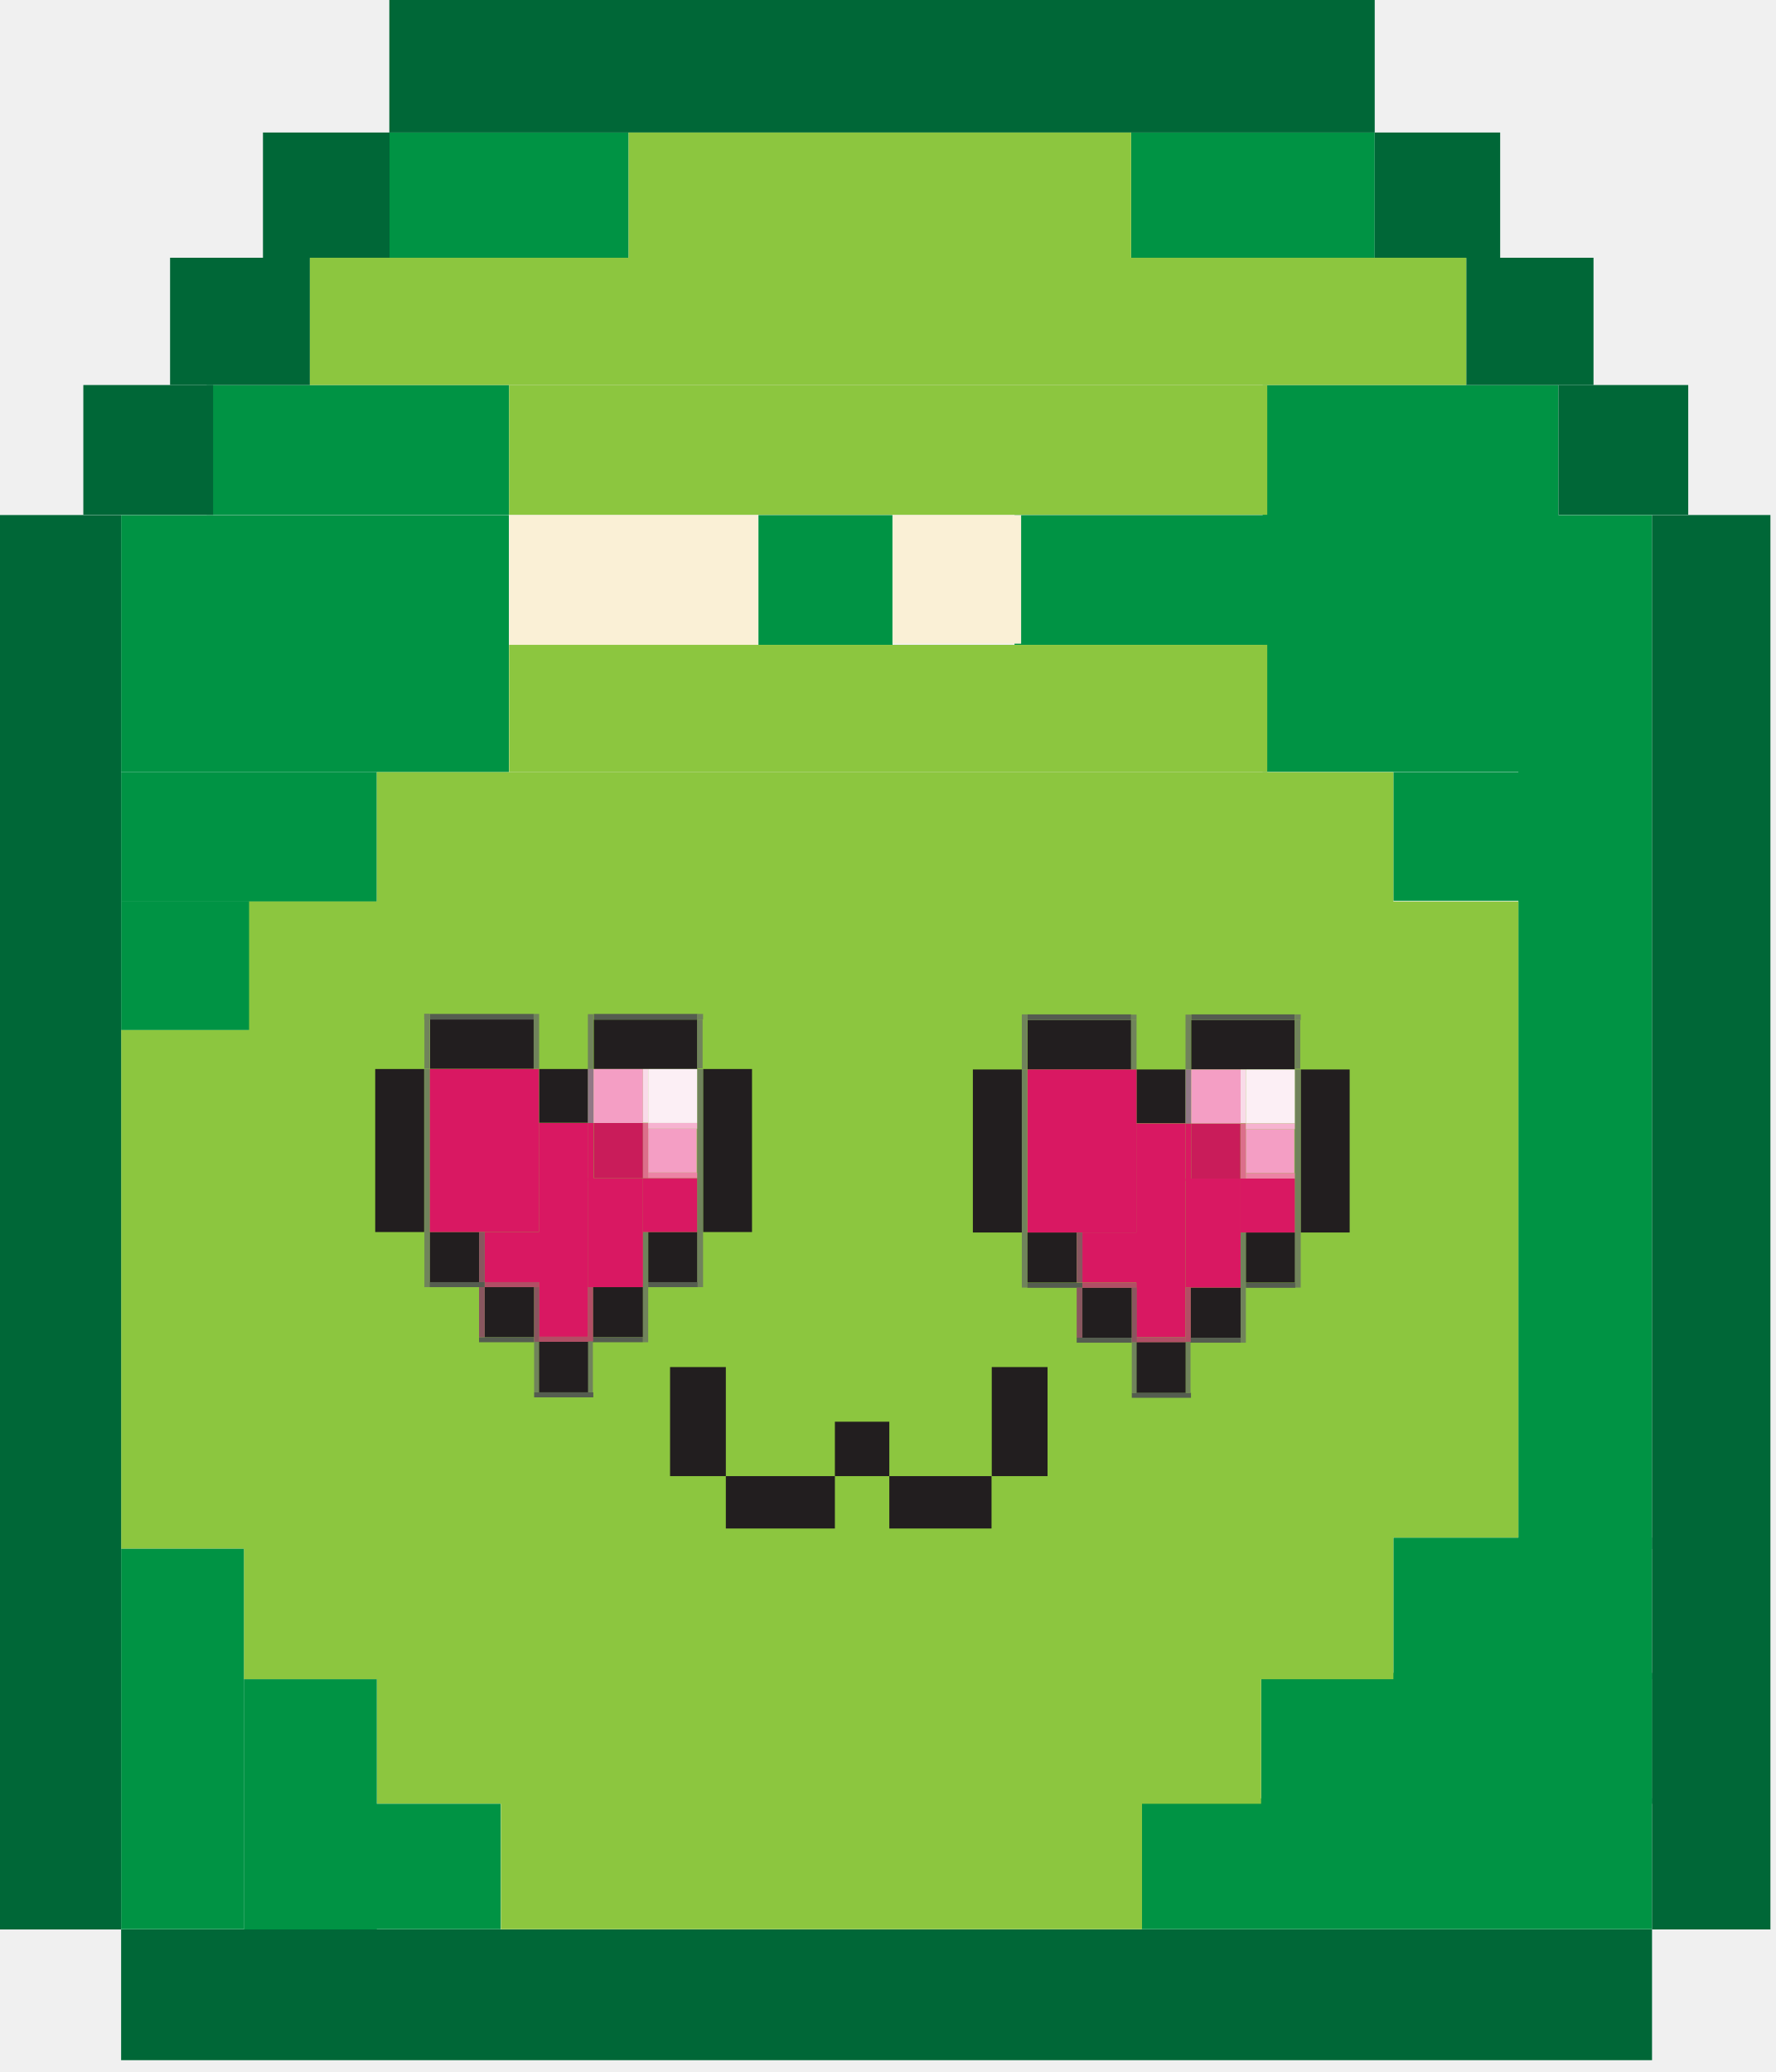
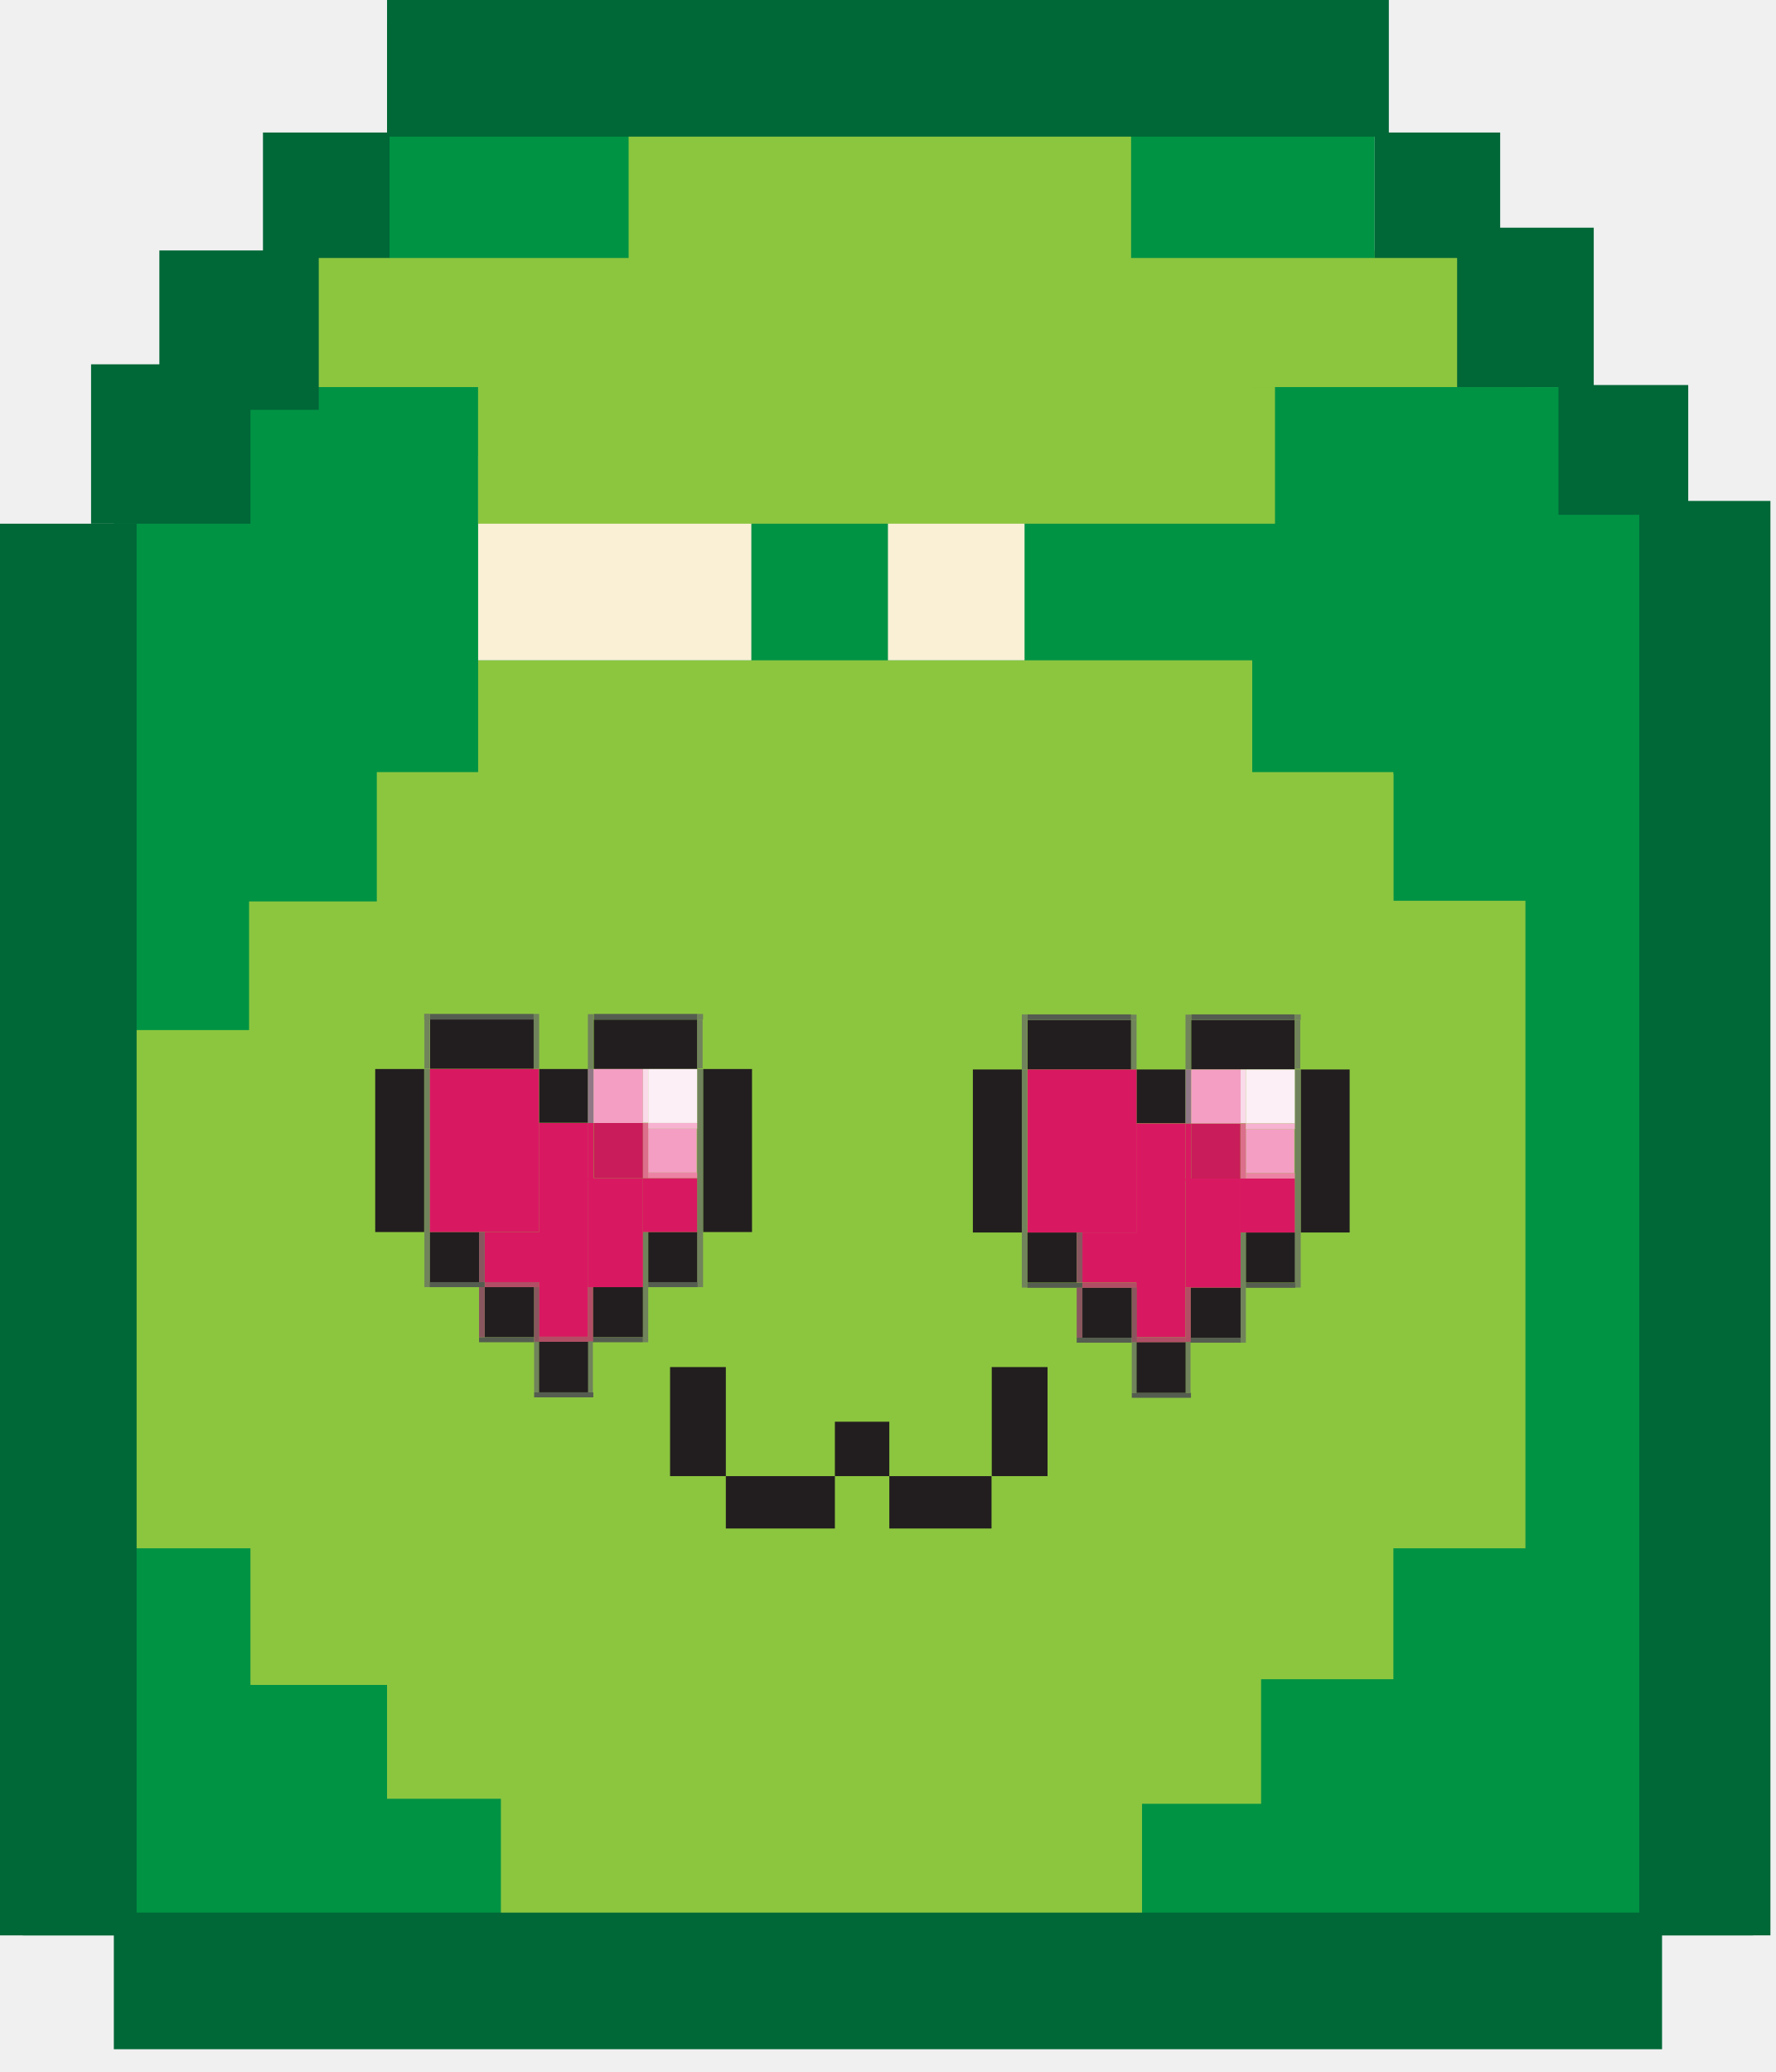
<svg xmlns="http://www.w3.org/2000/svg" width="78" height="91" viewBox="0 0 78 91" fill="none">
-   <g clip-path="url(#clip0_622_6552)">
-     <path d="M55.66 22.62H44.56V28.32H55.66V22.62Z" fill="#009344" />
-     <path d="M68.45 16.91H55.46V33.9H68.45V16.91Z" fill="#009344" />
+   <g clip-path="url(#clip0_1474_13870)">
+     <path d="M71 24H6V86H71V24Z" fill="#8CC63F" />
+     <path d="M27 12H9V23H27V12Z" fill="#009344" />
+     <path d="M56 22H20V29H56V22Z" fill="#009344" />
+     <path d="M67 11H12V20H67V11Z" fill="#8CC63F" />
+     <path d="M68.44 33.91H61.2V39.56H68.44V33.91Z" fill="#009344" />
+     <path d="M73 18H67V83H73V18Z" fill="#009344" />
+     <path d="M60 1H17V19H60V1Z" fill="#8CC63F" />
    <path d="M60.38 5.82H49.68V11.33H60.38V5.82Z" fill="#009344" />
-     <path d="M68.44 33.91H61.2V39.56H68.44V33.91Z" fill="#009344" />
-     <path d="M72.56 22.62H66.69V68.03H72.56V22.62Z" fill="#009344" />
-     <path d="M72.56 67.53H61.2V73.75H72.56V67.53Z" fill="#009344" />
-     <path d="M72.57 73.47H55.39V79.22H72.57V73.47Z" fill="#009344" />
-     <path d="M72.56 78.98H50.15V84.73H72.56V78.98Z" fill="#009344" />
+     <path d="M77 68H61V84H77V68Z" fill="#009344" />
+     <path d="M75 73H55V84H75V73Z" fill="#009344" />
+     <path d="M77 79H50V85H77V79Z" fill="#009344" />
    <path d="M27.61 5.82H17.1V11.33H27.61V5.82Z" fill="#009344" />
-     <path d="M22.36 16.91H9.08V22.61H22.36V16.91Z" fill="#009344" />
-     <path d="M22.35 22.62H5.32V33.91H22.35V22.62Z" fill="#009344" />
    <path d="M10.97 39.59H5.32V45.24H10.97V39.59Z" fill="#009344" />
+     <path d="M69 17H55V34H69V17Z" fill="#009344" />
    <path d="M16.55 33.91H5.32V39.6H16.55V33.91Z" fill="#009344" />
    <path d="M39.2 22.62H33.31V28.32H39.2V22.62Z" fill="#009344" />
-     <path d="M55.66 28.32H22.36V33.91H55.66V28.32Z" fill="#8CC63F" />
+     <path d="M21 17H5V53H21V17Z" fill="#009344" />
    <path d="M61.2 33.91H16.55V41.67H61.2V33.91Z" fill="#8CC63F" />
    <path d="M66.69 39.59H10.94V67.53H66.69V39.59Z" fill="#8CC63F" />
    <path d="M11.38 45.24H5.32V68.02H11.38V45.24Z" fill="#8CC63F" />
    <path d="M61.2 66.69H10.71V73.75H61.2V66.69Z" fill="#8CC63F" />
    <path d="M55.39 73.08H16.55V79.22H55.39V73.08Z" fill="#8CC63F" />
    <path d="M50.16 78.98H22V84.73H50.16V78.98Z" fill="#8CC63F" />
-     <path d="M10.71 68.02H5.32V84.73H10.71V68.02Z" fill="#009344" />
-     <path d="M16.55 73.75H10.71V84.74H16.55V73.75Z" fill="#009344" />
-     <path d="M21.99 79.22H16.48V84.73H21.99V79.22Z" fill="#009344" />
-     <path d="M60.38 0H17.1V5.82H60.38V0Z" fill="#006737" />
-     <path d="M77.76 22.62H72.56V84.74H77.76V22.62Z" fill="#006737" />
-     <path d="M72.56 84.74H5.32V90.48H72.56V84.74Z" fill="#006737" />
-     <path d="M5.32 22.62H0V84.74H5.32V22.62Z" fill="#006737" />
-     <path d="M9.36 16.91H3.66V22.61H9.36V16.91Z" fill="#006737" />
-     <path d="M13.61 11.32H7.47V16.91H13.61V11.32Z" fill="#006737" />
+     <path d="M11 68H1V85H11V68Z" fill="#009344" />
+     <path d="M17 74H6V85H17V74Z" fill="#009344" />
+     <path d="M22 79H7V85H22V79Z" fill="#009344" />
+     <path d="M61 0H17V6H61V0Z" fill="#006737" />
+     <path d="M78 22H72V85H78V22Z" fill="#006737" />
+     <path d="M73 84H5V90H73V84Z" fill="#006737" />
+     <path d="M6 23H0V85H6V23Z" fill="#006737" />
+     <path d="M11 16H4V23H11V16Z" fill="#006737" />
+     <path d="M14 11H7V18H14V11Z" fill="#006737" />
    <path d="M17.11 5.82H11.55V11.33H17.11V5.82Z" fill="#006737" />
    <path d="M65.89 5.82H60.38V11.33H65.89V5.82Z" fill="#006737" />
-     <path d="M69.99 11.32H64.4V16.91H69.99V11.32Z" fill="#006737" />
+     <path d="M70 10H64V17H70V10Z" fill="#006737" />
    <path d="M74.15 16.91H68.45V22.61H74.15V16.91Z" fill="#006737" />
-     <path d="M44.85 22.62H39.2V28.27H44.85V22.62Z" fill="#FAF0D6" />
-     <path d="M33.31 22.62H22.36V28.32H33.31V22.62Z" fill="#FAF0D6" />
-     <path d="M49.68 5.82H27.61V11.33H49.68V5.82Z" fill="#8CC63F" />
-     <path d="M64.4 11.32H13.61V16.91H64.4V11.32Z" fill="#8CC63F" />
-     <path d="M55.66 16.91H22.36V22.61H55.66V16.91Z" fill="#8CC63F" />
+     <path d="M45 22H39V29H45V22Z" fill="#FAF0D6" />
+     <path d="M33 20H21V29H33V20Z" fill="#FAF0D6" />
+     <path d="M56 17H21V23H56V17Z" fill="#8CC63F" />
    <path d="M23.44 44.77H18.89V46.94H23.44V44.77Z" fill="#221E1F" />
    <path d="M23.44 44.53H18.89V44.78H23.44V44.53Z" fill="#555D50" />
    <path d="M18.88 44.53H18.64V46.94H18.88V44.53Z" fill="#70835B" />
    <path d="M23.68 44.77H23.44V46.94H23.68V44.77Z" fill="#70835B" />
    <path d="M23.68 44.53H23.44V44.77H23.68V44.53Z" fill="#70835B" />
    <path d="M18.88 44.53H18.63V44.78H18.88V44.53Z" fill="#70835B" />
    <path d="M30.63 44.78H26.08V46.95H30.63V44.78Z" fill="#221E1F" />
    <path d="M30.63 44.53H26.08V44.78H30.63V44.53Z" fill="#555D50" />
    <path d="M26.06 44.54H25.82V46.95H26.06V44.54Z" fill="#70835B" />
    <path d="M30.86 44.78H30.62V46.92H30.86V44.78Z" fill="#70835B" />
    <path d="M30.88 44.53H30.62V44.78H30.88V44.53Z" fill="#70835B" />
    <path d="M25.83 46.95H23.68V49.31H25.83V46.95Z" fill="#221E1F" />
    <path d="M33.03 46.95H30.88V54.11H33.03V46.95Z" fill="#221E1F" />
    <path d="M18.63 46.95H16.48V54.11H18.63V46.95Z" fill="#221E1F" />
    <path d="M30.64 54.11H28.47V56.31H30.64V54.11Z" fill="#221E1F" />
    <path d="M28.24 56.53H26.04V58.73H28.24V56.53Z" fill="#221E1F" />
    <path d="M25.84 58.91H23.67V61.15H25.84V58.91Z" fill="#221E1F" />
    <path d="M23.46 56.53H21.29V58.73H23.46V56.53Z" fill="#221E1F" />
    <path d="M21.04 54.11H18.87V56.31H21.04V54.11Z" fill="#221E1F" />
    <path d="M18.88 46.95H18.64V56.53H18.88V46.95Z" fill="#70835B" />
    <path d="M30.88 46.95H30.62V56.53H30.88V46.95Z" fill="#70835B" />
    <path d="M21.29 56.31H18.87V56.53H21.29V56.31Z" fill="#555D50" />
    <path d="M23.46 58.73H21.04V58.95H23.46V58.73Z" fill="#555D50" />
    <path d="M26.06 61.15H23.46V61.37H26.06V61.15Z" fill="#555D50" />
    <path d="M28.24 58.73H25.94V58.95H28.24V58.73Z" fill="#555D50" />
    <path d="M23.67 58.91H23.46V61.15H23.67V58.91Z" fill="#70835B" />
    <path d="M26.04 58.84H25.83V61.15H26.04V58.84Z" fill="#70835B" />
    <path d="M28.47 54.11H28.24V58.95H28.47V54.11Z" fill="#70835B" />
    <path d="M23.67 46.95H18.88V54.11H23.67V46.95Z" fill="#D91862" />
    <path d="M25.83 49.32H23.67V58.71H25.83V49.32Z" fill="#D91862" />
    <path d="M28.24 51.74H25.82V56.53H28.24V51.74Z" fill="#D91862" />
    <path d="M30.62 51.74H28.24V54.11H30.62V51.74Z" fill="#D91862" />
    <path d="M23.76 54.11H21.29V56.31H23.76V54.11Z" fill="#D91862" />
    <path d="M28.24 49.32H26.08V51.74H28.24V49.32Z" fill="#C91C5A" />
    <path d="M23.67 56.31H21.29V56.53H23.67V56.31Z" fill="#B14E65" />
    <path d="M26.05 56.53H25.82V58.91H26.05V56.53Z" fill="#B14E65" />
    <path d="M25.84 58.71H23.67V58.93H25.84V58.71Z" fill="#B14E65" />
    <path d="M23.68 56.53H23.46V58.93H23.68V56.53Z" fill="#89565F" />
    <path d="M26.07 49.32H25.82V51.85H26.07V49.32Z" fill="#D91862" />
    <path d="M26.07 46.95H25.82V49.32H26.07V46.95Z" fill="#917886" />
    <path d="M28.24 46.95H26.07V49.32H28.24V46.95Z" fill="#F49EC4" />
    <path d="M30.6 49.57H28.47V51.5H30.6V49.57Z" fill="#F49EC4" />
    <path d="M30.62 46.95H28.47V49.32H30.62V46.95Z" fill="#FCEFF5" />
    <path d="M28.47 46.95H28.24V49.31H28.47V46.95Z" fill="#F9DBE9" />
    <path d="M28.47 49.32H28.24V51.74H28.47V49.32Z" fill="#DC6F8B" />
    <path d="M30.62 49.32H28.47V49.57H30.62V49.32Z" fill="#F6B2D0" />
    <path d="M30.62 51.5H28.47V51.74H30.62V51.5Z" fill="#EC83A5" />
    <path d="M21.29 54.11H21.04V56.31H21.29V54.11Z" fill="#89565F" />
    <path d="M21.29 56.53H21.04V58.73H21.29V56.53Z" fill="#89565F" />
    <path d="M30.64 56.31H28.47V56.53H30.64V56.31Z" fill="#555D50" />
    <path d="M49.68 44.8H45.13V46.97H49.68V44.8Z" fill="#221E1F" />
    <path d="M49.68 44.55H45.13V44.8H49.68V44.55Z" fill="#555D50" />
    <path d="M45.12 44.56H44.88V46.97H45.12V44.56Z" fill="#70835B" />
    <path d="M49.92 44.8H49.68V46.97H49.92V44.8Z" fill="#70835B" />
    <path d="M49.92 44.56H49.68V44.8H49.92V44.56Z" fill="#70835B" />
    <path d="M45.13 44.55H44.88V44.8H45.13V44.55Z" fill="#70835B" />
    <path d="M56.87 44.8H52.32V46.97H56.87V44.8Z" fill="#221E1F" />
    <path d="M56.87 44.55H52.32V44.8H56.87V44.55Z" fill="#555D50" />
    <path d="M52.31 44.56H52.07V46.97H52.31V44.56Z" fill="#70835B" />
    <path d="M57.11 44.8H56.87V46.94H57.11V44.8Z" fill="#70835B" />
    <path d="M57.13 44.55H56.87V44.8H57.13V44.55Z" fill="#70835B" />
    <path d="M52.07 46.97H49.92V49.33H52.07V46.97Z" fill="#221E1F" />
    <path d="M59.28 46.97H57.13V54.13H59.28V46.97Z" fill="#221E1F" />
    <path d="M44.88 46.97H42.73V54.13H44.88V46.97Z" fill="#221E1F" />
    <path d="M56.89 54.13H54.72V56.33H56.89V54.13Z" fill="#221E1F" />
    <path d="M54.49 56.55H52.29V58.75H54.49V56.55Z" fill="#221E1F" />
    <path d="M52.08 58.94H49.91V61.18H52.08V58.94Z" fill="#221E1F" />
    <path d="M49.71 56.55H47.54V58.75H49.71V56.55Z" fill="#221E1F" />
    <path d="M47.29 54.13H45.12V56.33H47.29V54.13Z" fill="#221E1F" />
    <path d="M45.12 46.97H44.88V56.55H45.12V46.97Z" fill="#70835B" />
    <path d="M57.13 46.97H56.87V56.55H57.13V46.97Z" fill="#70835B" />
    <path d="M47.54 56.34H45.12V56.56H47.54V56.34Z" fill="#555D50" />
    <path d="M49.71 58.75H47.29V58.97H49.71V58.75Z" fill="#555D50" />
    <path d="M52.31 61.17H49.71V61.39H52.31V61.17Z" fill="#555D50" />
    <path d="M54.49 58.75H52.19V58.97H54.49V58.75Z" fill="#555D50" />
    <path d="M49.92 58.94H49.71V61.18H49.92V58.94Z" fill="#70835B" />
    <path d="M52.29 58.86H52.08V61.17H52.29V58.86Z" fill="#70835B" />
    <path d="M54.72 54.13H54.49V58.97H54.72V54.13Z" fill="#70835B" />
    <path d="M49.92 46.97H45.13V54.13H49.92V46.97Z" fill="#D91862" />
    <path d="M52.07 49.34H49.91V58.73H52.07V49.34Z" fill="#D91862" />
    <path d="M54.49 51.76H52.07V56.55H54.49V51.76Z" fill="#D91862" />
    <path d="M56.87 51.76H54.49V54.13H56.87V51.76Z" fill="#D91862" />
    <path d="M50.01 54.13H47.54V56.33H50.01V54.13Z" fill="#D91862" />
    <path d="M54.48 49.34H52.32V51.76H54.48V49.34Z" fill="#C91C5A" />
    <path d="M49.92 56.34H47.54V56.56H49.92V56.34Z" fill="#B14E65" />
    <path d="M52.3 56.55H52.07V58.93H52.3V56.55Z" fill="#B14E65" />
    <path d="M52.08 58.73H49.91V58.95H52.08V58.73Z" fill="#B14E65" />
    <path d="M49.93 56.55H49.71V58.95H49.93V56.55Z" fill="#89565F" />
    <path d="M52.32 49.34H52.07V51.87H52.32V49.34Z" fill="#D91862" />
    <path d="M52.32 46.97H52.07V49.34H52.32V46.97Z" fill="#917886" />
    <path d="M54.49 46.97H52.32V49.34H54.49V46.97Z" fill="#F49EC4" />
    <path d="M56.85 49.59H54.72V51.52H56.85V49.59Z" fill="#F49EC4" />
    <path d="M56.87 46.97H54.72V49.34H56.87V46.97Z" fill="#FCEFF5" />
    <path d="M54.72 46.97H54.49V49.33H54.72V46.97Z" fill="#F9DBE9" />
    <path d="M54.72 49.34H54.49V51.76H54.72V49.34Z" fill="#DC6F8B" />
    <path d="M56.87 49.34H54.72V49.59H56.87V49.34Z" fill="#F6B2D0" />
    <path d="M56.87 51.52H54.72V51.76H56.87V51.52Z" fill="#EC83A5" />
    <path d="M47.54 54.13H47.29V56.33H47.54V54.13Z" fill="#89565F" />
    <path d="M47.54 56.55H47.29V58.75H47.54V56.55Z" fill="#89565F" />
    <path d="M56.89 56.34H54.72V56.56H56.89V56.34Z" fill="#555D50" />
    <path d="M31.88 60.04H29.43V64.83H31.88V60.04Z" fill="#221E1F" />
    <path d="M39.06 62.44H36.67V64.83H39.06V62.44Z" fill="#221E1F" />
    <path d="M46.01 60.04H43.56V64.83H46.01V60.04Z" fill="#221E1F" />
    <path d="M36.67 64.83H31.88V67.13H36.67V64.83Z" fill="#221E1F" />
    <path d="M43.55 64.83H39.06V67.13H43.55V64.83Z" fill="#221E1F" />
  </g>
  <defs>
-     <clipPath id="clip0_622_6552">
+     <clipPath id="clip0_1474_13870">
      <rect width="77.76" height="90.48" fill="white" />
    </clipPath>
  </defs>
</svg>
